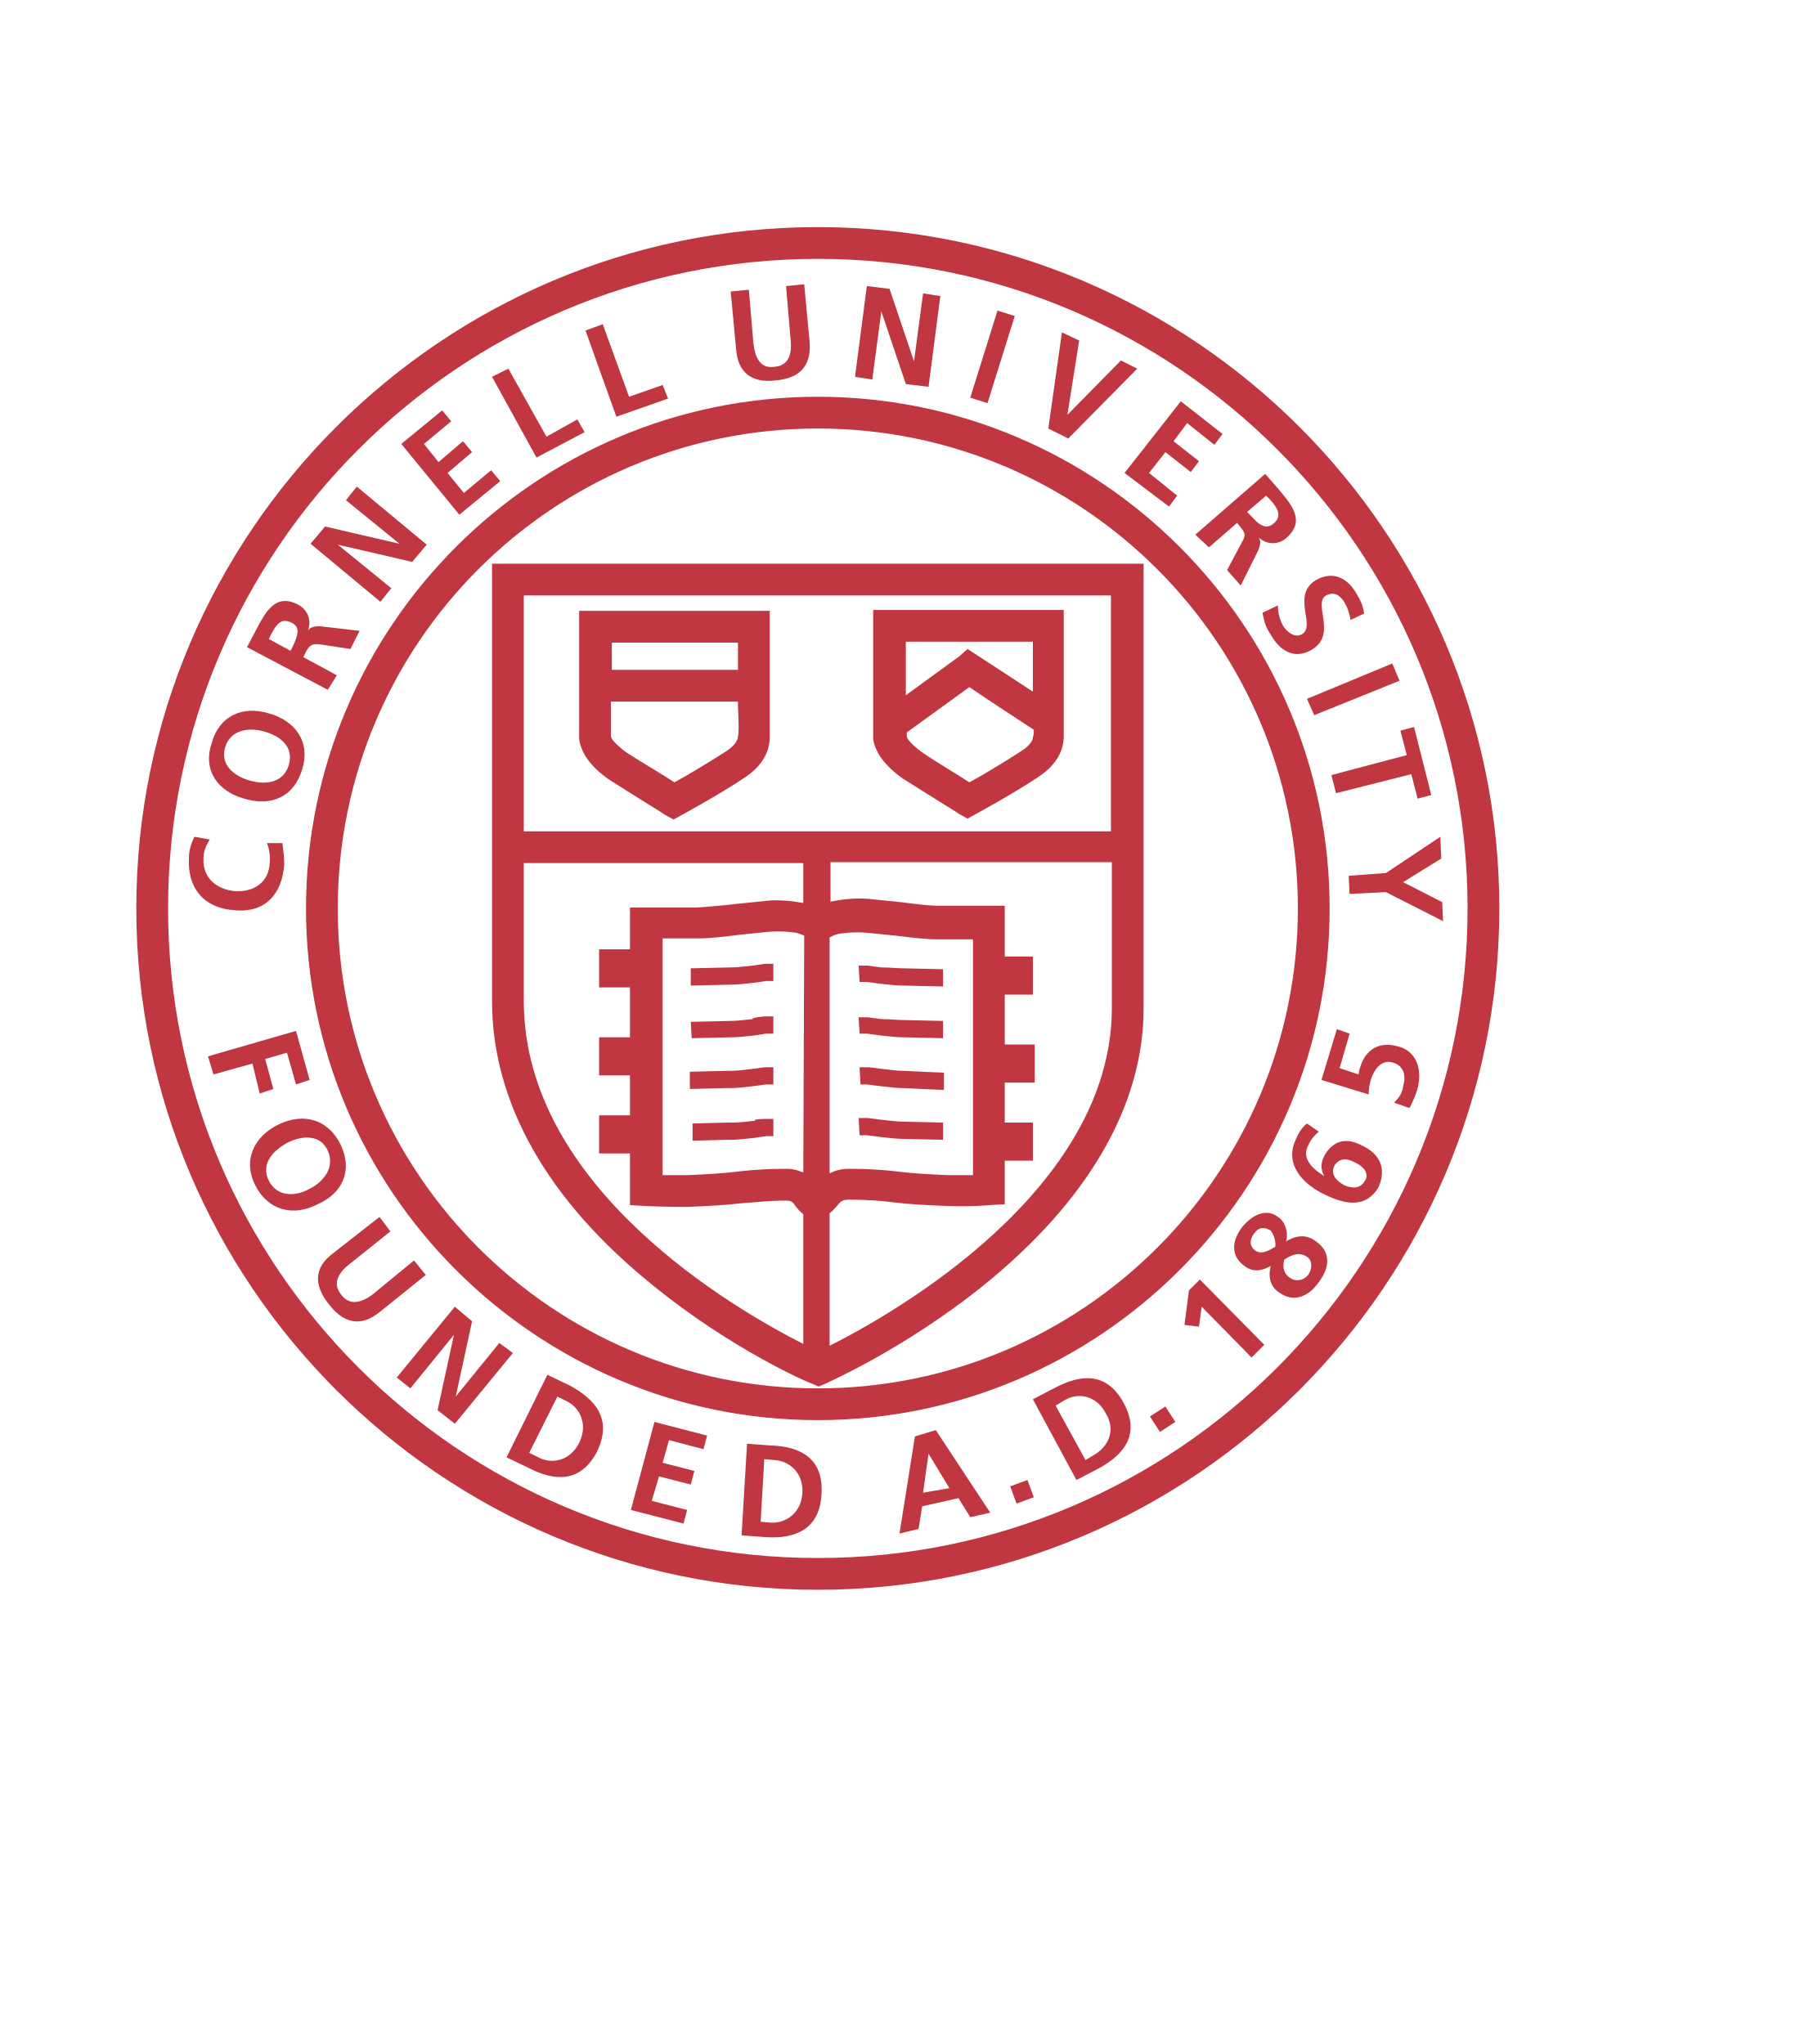
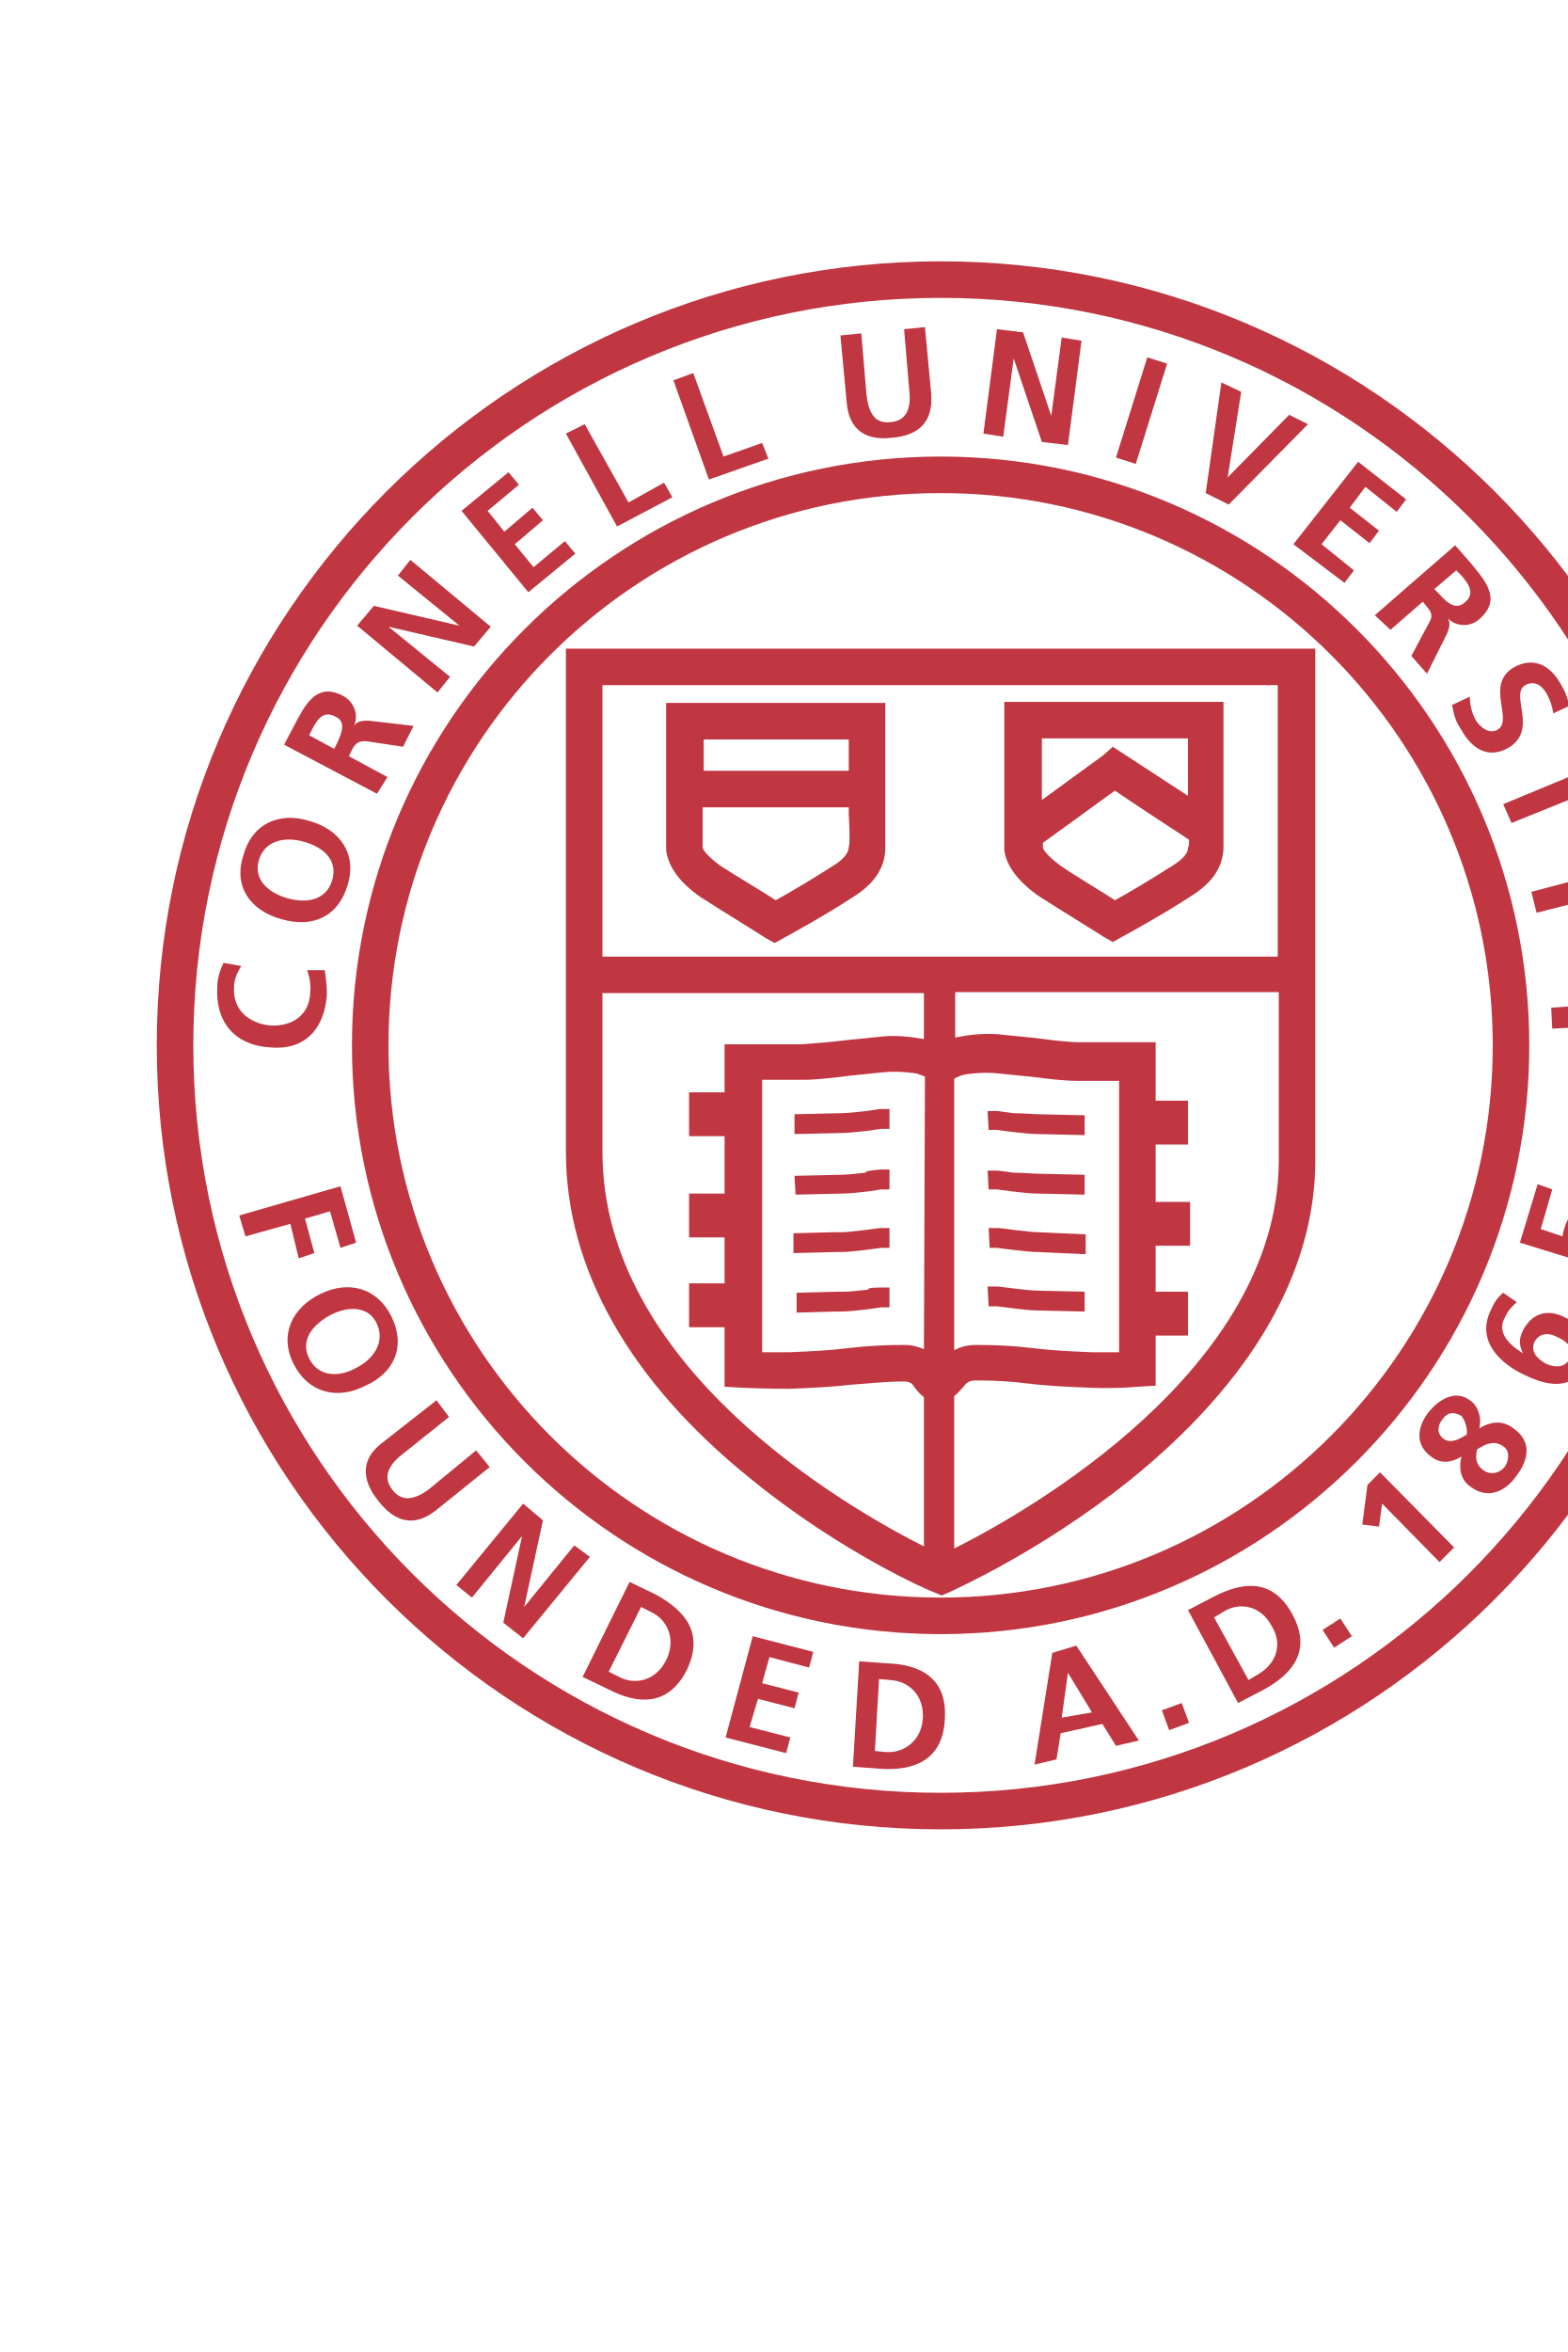
- <svg xmlns="http://www.w3.org/2000/svg" clip-rule="evenodd" fill-rule="evenodd" stroke-linejoin="round" stroke-miterlimit="1.414" viewBox="100 0 400 450">
+ <svg xmlns="http://www.w3.org/2000/svg" clip-rule="evenodd" fill-rule="evenodd" stroke-linejoin="round" stroke-miterlimit="1.414" viewBox="100 0 300 450">
  <path d="m224 89.145c-43.47 0-78.855 35.385-78.855 78.855s35.385 78.855 78.855 78.855 78.855-35.385 78.855-78.855-35.385-78.855-78.855-78.855zm0 154.035c-41.475 0-75.18-33.705-75.18-75.18s33.705-75.18 75.18-75.18 75.18 33.705 75.18 75.18-33.705 75.18-75.18 75.18zm0-134.4c-32.655 0-59.22 26.565-59.22 59.22s26.565 59.22 59.22 59.22 59.22-26.565 59.22-59.22-26.565-59.22-59.22-59.22zm0 114.765c-30.66 0-55.545-24.885-55.545-55.545s24.885-55.545 55.545-55.545 55.545 24.885 55.545 55.545-24.885 55.545-55.545 55.545zm-37.695-95.445v50.61c0 11.76 6.405 23.1 18.69 32.97 9.03 7.35 17.955 11.235 18.375 11.34l.735.315.735-.315c.42-.21 9.24-4.095 18.27-11.34 12.075-9.765 18.585-20.79 18.585-32.13v-51.45zm71.61 3.675v27.3h-67.935v-27.3zm-15.96 67.095h-2.73c-2.625-.105-4.305-.21-5.985-.42-1.785-.21-3.36-.315-5.67-.315-.945 0-1.575.21-2.205.525v-27.3c.21-.105.525-.315 1.05-.42 0 0 1.68-.315 3.465-.105l3.15.315c1.785.21 3.255.42 4.725.42h4.2zm-19.635-.315c-.525-.21-1.155-.42-1.89-.42-2.205 0-3.885.105-5.67.315-1.68.21-3.465.315-5.985.42h-2.73v-27.405h4.2c1.365 0 2.94-.21 4.725-.42l3.045-.315c1.89-.21 3.57.105 3.57.105.315.105.63.21.84.315zm-32.34-19.845v-15.96h32.34v4.62c-.21 0-2.31-.525-4.62-.21l-3.15.315c-1.68.21-3.15.315-4.515.42h-3.99-3.78v4.83h-3.57v4.41h3.57v5.775h-3.57v4.41h3.57v4.62h-3.57v4.41h3.57v5.985l1.785.105c.105 0 2.205.105 4.725.105 2.73-.105 4.515-.21 6.3-.42 1.68-.105 3.255-.315 5.25-.315.63 0 .84.21 1.155.735.21.21.42.525.84.84v15.015c-7.875-3.99-32.34-18.06-32.34-39.69zm35.385 39.9v-15.33c.42-.315.63-.63.84-.84.42-.525.63-.735 1.365-.735 2.1 0 3.57.105 5.25.315s3.57.315 6.3.42 4.725-.105 4.725-.105l1.785-.105v-5.04h3.255v-4.41h-3.255v-4.62h3.465v-4.41h-3.465v-5.775h3.255v-4.41h-3.255v-5.88h-3.675-3.99c-1.26 0-2.73-.21-4.41-.42l-3.15-.315c-2.415-.315-4.515.21-4.62.21s-.21 0-.315.105v-4.62h32.55v17.01c-.105 20.895-25.095 35.175-32.655 38.955zm-25.515-65.52c2.625 1.68 6.405 3.99 6.51 4.095l.945.525.945-.525c.21-.105 4.41-2.415 6.93-4.095 2.205-1.365 3.15-2.94 3.255-4.725v-12.915-1.89h-22.05v14.805c.21 1.68 1.365 3.255 3.465 4.725zm14.91-5.04c0 .84-1.05 1.575-1.575 1.89-1.785 1.155-4.41 2.73-5.775 3.465-1.26-.84-3.78-2.31-5.565-3.465-1.26-.945-1.785-1.575-1.785-1.89v-3.99h14.7v.63c.105 1.89.105 3.15 0 3.36zm0-10.815v3.15h-14.595v-3.15zm19.11 15.75c2.625 1.68 6.405 3.99 6.51 4.095l.945.525.945-.525c.21-.105 4.41-2.415 6.93-4.095 2.205-1.365 3.15-2.94 3.255-4.725v-12.915-1.89h-22.05v14.91c.21 1.575 1.365 3.15 3.465 4.62zm15.015-4.83c0 .735-1.05 1.47-1.575 1.785-1.785 1.155-4.41 2.73-5.775 3.465-1.26-.84-3.78-2.31-5.46-3.465-1.26-.945-1.785-1.575-1.785-1.89v-.42s5.67-4.095 7.245-5.25c1.365.945 5.985 3.99 7.455 4.935 0 .42 0 .63-.105.84 0-.105 0 0 0 0zm-14.7-11.025h14.7v5.775l-7.56-4.935-.945.84-6.195 4.515v-1.68c0-1.575 0-3.15 0-4.515zm-.315 37.8 4.62.105v1.995l-4.62-.105c-.84 0-1.575-.105-2.625-.21l-1.575-.21h-.84l-.105-1.89h1.05l1.575.21c1.05 0 1.89.105 2.52.105zm0 5.985 4.62.105v1.995l-4.62-.105c-.84 0-1.575-.105-2.625-.21l-1.575-.21h-.84l-.105-1.89h1.05l1.575.21c1.05 0 1.89.105 2.52.105zm-4.935 7.455-.105-1.995h1.05l1.68.21c.945.105 1.68.21 2.31.21l2.205.105 2.52.105v1.995l-2.52-.105-2.205-.105c-.735 0-1.575-.105-2.52-.21l-1.68-.21zm4.935 4.305 4.62.105v1.995l-4.62-.105c-.735 0-1.575-.105-2.52-.21 0 0-1.575-.21-1.68-.21h-.84l-.105-1.995h1.05l1.68.21c.945.105 1.785.21 2.415.21zm-24.57-15.75v-1.995l4.62-.105c.735 0 1.47-.105 2.52-.21l1.47-.21h.945v1.995h-.84l-1.47.21c-.945.105-1.89.21-2.625.21zm8.61 3.57h.945v1.995h-.84l-1.365.21c-.945.105-1.89.21-2.625.21l-4.62.105-.105-1.89 4.62-.105c.735 0 1.47-.105 2.52-.21-.105-.21 1.47-.315 1.47-.315zm0 5.88h.945v1.995h-.84l-1.575.21c-.945.105-1.785.21-2.52.21h-.525l-4.2.105v-1.995l4.2-.105h.525c.735 0 1.47-.105 2.415-.21zm0 5.985h.945v1.995h-.84l-1.47.21c-.945.105-1.89.21-2.625.21h-.42l-3.99.105v-1.995l3.99-.105h.735c.735 0 1.47-.105 2.52-.21-.315-.21 1.155-.21 1.155-.21zm-3.36-89.04-.63-6.72 2.1-.21.525 6.195c.21 1.785.84 2.94 2.415 2.73 1.575-.105 2.1-1.365 1.89-3.15l-.525-6.195 2.1-.21.63 6.72c.21 2.835-1.26 4.2-3.99 4.41-2.625.315-4.305-.84-4.515-3.57zm-32.025 19.11-6.72-8.19 4.725-3.885 1.05 1.26-3.15 2.625 1.68 2.1 2.835-2.415 1.05 1.26-2.835 2.415 1.89 2.31 3.15-2.625 1.05 1.26zm18.165-11.34-3.57-9.975 1.995-.735 3.045 8.4 3.885-1.365.63 1.575zm29.61-4.305-1.995-.315 1.365-10.5 2.625.315 2.835 8.4 1.05-7.875 1.995.315-1.365 10.5-2.625-.315-2.835-8.4zm-56.91 25.725-8.085-6.72 1.68-1.995 8.61 1.995-6.195-5.04 1.26-1.575 8.085 6.72-1.68 1.995-8.61-1.995 6.195 5.04zm-5.04 8.505-3.885-2.1.315-.63c.42-.84.84-.945 1.68-.84l3.465.525 1.05-2.1-4.515-.525c-.525 0-1.155 0-1.47.525.525-1.26-.105-2.52-1.155-3.045-2.625-1.365-3.78.945-4.83 2.94l-1.05 1.995 9.345 4.935zm-5.04-3.465-.315.63-2.52-1.365.315-.63c.525-.945 1.05-1.89 2.31-1.26 1.155.525.63 1.68.21 2.625zm117.285 6.195 9.87-4.095.84 1.995-9.87 3.99zm-36.96-34.23-1.995-.63 3.15-10.08 1.995.63zm48.51 40.74-.735-2.835 1.575-.42 1.995 7.875-1.575.42-.735-2.835-8.715 2.205-.525-2.1zm-2.415 13.65 6.3-4.2.105 2.52-4.41 2.73 4.515 2.31.105 2.205-6.615-3.36-4.2.21-.105-2.1zm-9.765-27.615c1.785-.945-1.26-4.515 1.68-6.3 2.1-1.155 3.675-.105 4.62 1.47.525.84.84 1.575.945 2.415l-1.575.735c-.105-.735-.315-1.365-.735-2.1-.42-.63-1.05-1.26-2.1-.735-1.575.945 1.365 4.515-1.68 6.3-1.995 1.155-3.675.105-4.725-1.785-.63-.945-.735-1.47-.945-2.52l1.785-.84c0 .84.21 1.68.63 2.415.42.63 1.26 1.365 2.1.945zm-10.71-10.08 3.255-2.835.42.525c.63.735.525 1.05.105 1.785l-1.68 3.15 1.575 1.785 1.995-3.99c.21-.525.42-1.05.105-1.575.945.945 2.415.84 3.255 0 2.205-1.995.42-3.885-1.05-5.67l-1.47-1.68-8.085 7.035zm6.615-5.985.525.525c.735.84 1.365 1.785.42 2.625-.945.945-1.89.105-2.625-.735l-.525-.525zm-22.89-6.615-2.31-1.155 1.575-11.13 1.995.945-1.365 8.61 6.195-6.3 1.89.945zm6.51 3.99 6.51-8.295 4.83 3.78-.945 1.26-3.15-2.52-1.575 2.1 2.94 2.31-.945 1.26-2.94-2.31-1.89 2.415 3.255 2.625-.945 1.26zm-68.04-1.785-5.145-9.345 1.89-.945 4.41 7.875 3.57-1.995.84 1.47zm56.805 118.335.735 1.995-1.995.735-.735-1.995zm-13.02-5.04-1.785 11.235 2.205-.525.42-2.625 4.2-.945 1.365 2.205 2.31-.525-6.3-9.555zm.945 6.51.63-4.515 2.415 3.99zm45.465-29.085c-.945-.735-2.1-.84-3.465 0 .315-1.155-.21-2.415-.945-2.835-1.365-1.05-3.045-.21-4.2 1.26-1.155 1.575-1.26 3.255.315 4.41.945.735 1.995.63 3.045 0-.315 1.365 0 2.415.945 3.045 1.68 1.26 3.465.525 4.62-1.155 1.26-1.68 1.47-3.465-.315-4.725zm-4.725.63c-.735.42-1.575.945-2.31.42s-.63-1.365-.105-1.995c.525-.735 1.155-.735 1.89-.315.42.525.63 1.365.525 1.89zm3.885 3.15c-.525.735-1.47.945-2.205.42s-.84-1.26-.63-2.1c.84-.525 1.68-.945 2.625-.315.63.42.63 1.26.21 1.995zm-62.16 19.845-2.835-.21-.63 10.605 2.835.21c3.255.21 6.195-.84 6.405-4.935.315-4.305-2.625-5.565-5.775-5.67zm3.57 5.46c-.105 2.31-1.89 3.57-3.675 3.465l-1.155-.105.42-7.245 1.155.105c1.785.105 3.36 1.47 3.255 3.78zm-64.575-80.325c3.15.945 5.775-.21 6.72-3.465.945-3.15-.84-5.565-3.885-6.405-3.045-.945-5.775.315-6.615 3.465-1.05 3.15.735 5.565 3.78 6.405zm-2.205-5.985c.63-1.995 2.73-2.31 4.515-1.785 1.89.525 3.465 1.785 2.835 3.885s-2.73 2.31-4.515 1.785c-1.89-.525-3.465-1.89-2.835-3.885zm96.075 74.13-2.625 1.365 5.04 9.345 2.625-1.365c2.835-1.575 4.83-3.885 2.835-7.56s-5.04-3.255-7.875-1.785zm4.515 7.77-1.05.63-3.465-6.3 1.05-.63c1.575-.945 3.675-.525 4.725 1.47 1.26 1.995.315 3.885-1.26 4.83zm-50.925-3.78 6.09 1.575-.42 1.575-3.99-1.05-.735 2.625 3.675.945-.42 1.575-3.675-.945-.84 2.835 4.095 1.05-.42 1.575-6.09-1.575zm59.115-1.785 1.155 1.785-1.785 1.155-1.155-1.785zm3.99-14.7 7.455 7.56-1.47 1.47-5.775-5.88-.315 2.31-1.68-.21.525-3.99zm-109.62-24.99-4.515 1.26-.63-2.1 10.185-2.94 1.575 5.67-1.575.525-1.05-3.675-2.52.735.945 3.465-1.575.525zm134.82 2.835c-.21.84-.63 1.68-.945 2.31l-1.785-.63c.42-.42.945-.945 1.05-1.89.315-1.05.21-2.31-1.155-2.73-1.26-.42-2.1.63-2.52 1.785-.21.63-.315 1.26-.315 1.89l-5.46-1.68 1.785-5.88 1.47.525-1.155 3.99 2.205.735c0-.315.105-.63.21-.945.42-1.365 1.68-3.045 4.305-2.31 1.89.42 2.94 2.31 2.31 4.83zm-136.815-20.58c-3.675-.21-5.565-2.625-5.355-6.09 0-.735.21-1.575.63-2.415l1.785.315c-.525.84-.735 1.47-.735 2.205-.105 2.205 1.47 3.57 3.675 3.78 2.205.105 3.885-1.05 3.99-3.255.105-.84-.105-1.785-.315-2.31h1.785c.105.84.21 1.575.21 2.415-.21 3.36-2.1 5.67-5.67 5.355zm12.18 27.09c-1.47-2.94-4.305-3.675-7.14-2.31s-4.2 4.095-2.73 7.035 4.41 3.675 7.245 2.205c2.835-1.26 4.095-3.885 2.625-6.93zm-3.57 5.145c-1.68.945-3.78.945-4.725-.945s.42-3.465 2.205-4.41c1.68-.84 3.78-.945 4.62.945s-.42 3.57-2.1 4.41zm121.695-5.04c-1.785-.945-3.36-.525-4.305 1.26-.42.84-.42 1.47 0 2.31-1.365-.84-2.73-2.1-1.785-3.675.315-.735.735-1.05 1.155-1.47l-1.365-.945c-.63.525-.945 1.05-1.26 1.785-1.47 3.045.945 5.355 3.465 6.51 2.205 1.05 4.62 1.575 6.09-.945.945-2.205.105-3.885-1.995-4.83zm.42 4.095c-.525.945-1.47.945-2.415.525-.945-.525-1.575-1.26-1.155-2.205.525-.945 1.47-.945 2.415-.42.945.42 1.68 1.26 1.155 2.1zm-108.675 10.92-5.355 4.305c-2.205 1.785-4.2 1.26-5.88-.945-1.68-2.1-1.785-4.2.525-5.88l5.355-4.2 1.26 1.68-4.725 3.78c-1.365 1.05-1.995 2.31-.945 3.57.945 1.26 2.31.945 3.675-.105l4.725-3.885zm16.695 12.81-2.625-1.26-4.725 9.555 2.625 1.26c2.835 1.47 5.985 1.785 7.875-1.995 1.785-3.78-.315-5.985-3.15-7.56zm1.05 6.615c-1.05 2.1-3.15 2.52-4.725 1.68l-1.05-.525 3.255-6.51 1.05.525c1.575.735 2.52 2.73 1.47 4.83zm-7.665-10.395-6.72 8.19-1.995-1.575 1.89-8.715-5.04 6.195-1.575-1.26 6.72-8.19 1.995 1.68-1.89 8.715 5.04-6.195z" fill="#c03641" fill-rule="nonzero" transform="matrix(1.90223 0 0 1.90223 -146.098 -119.574)" />
</svg>
